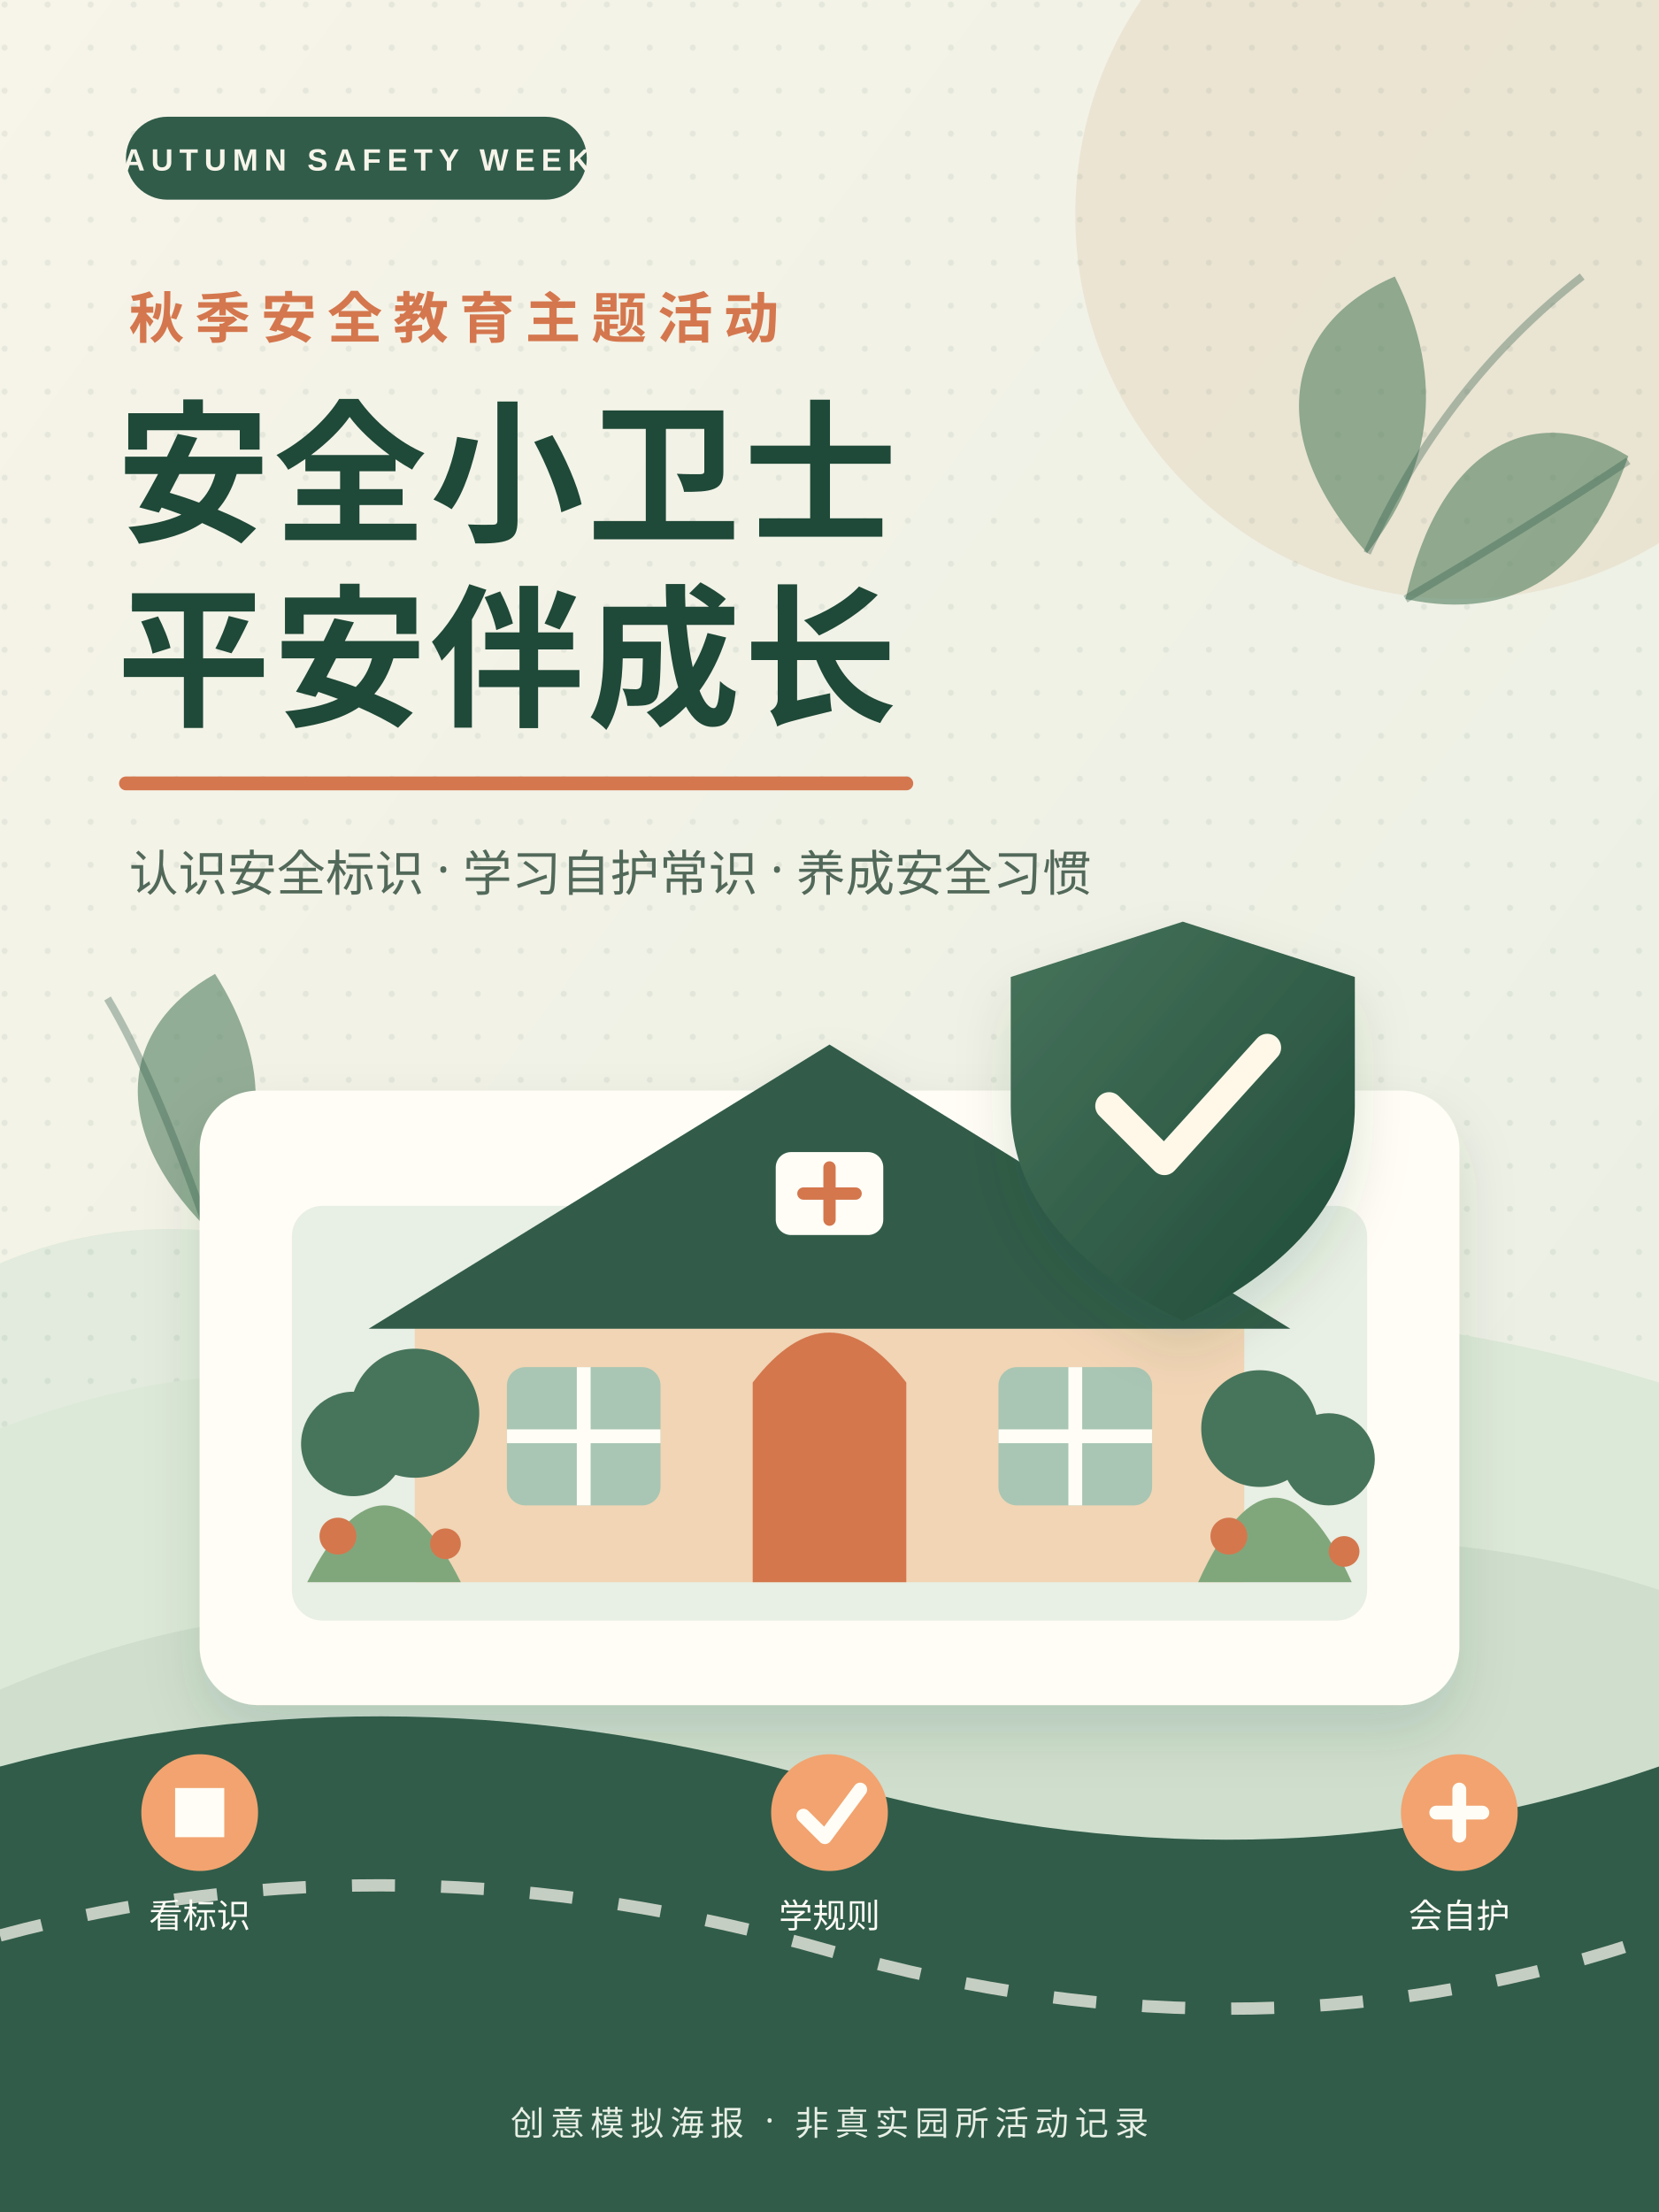
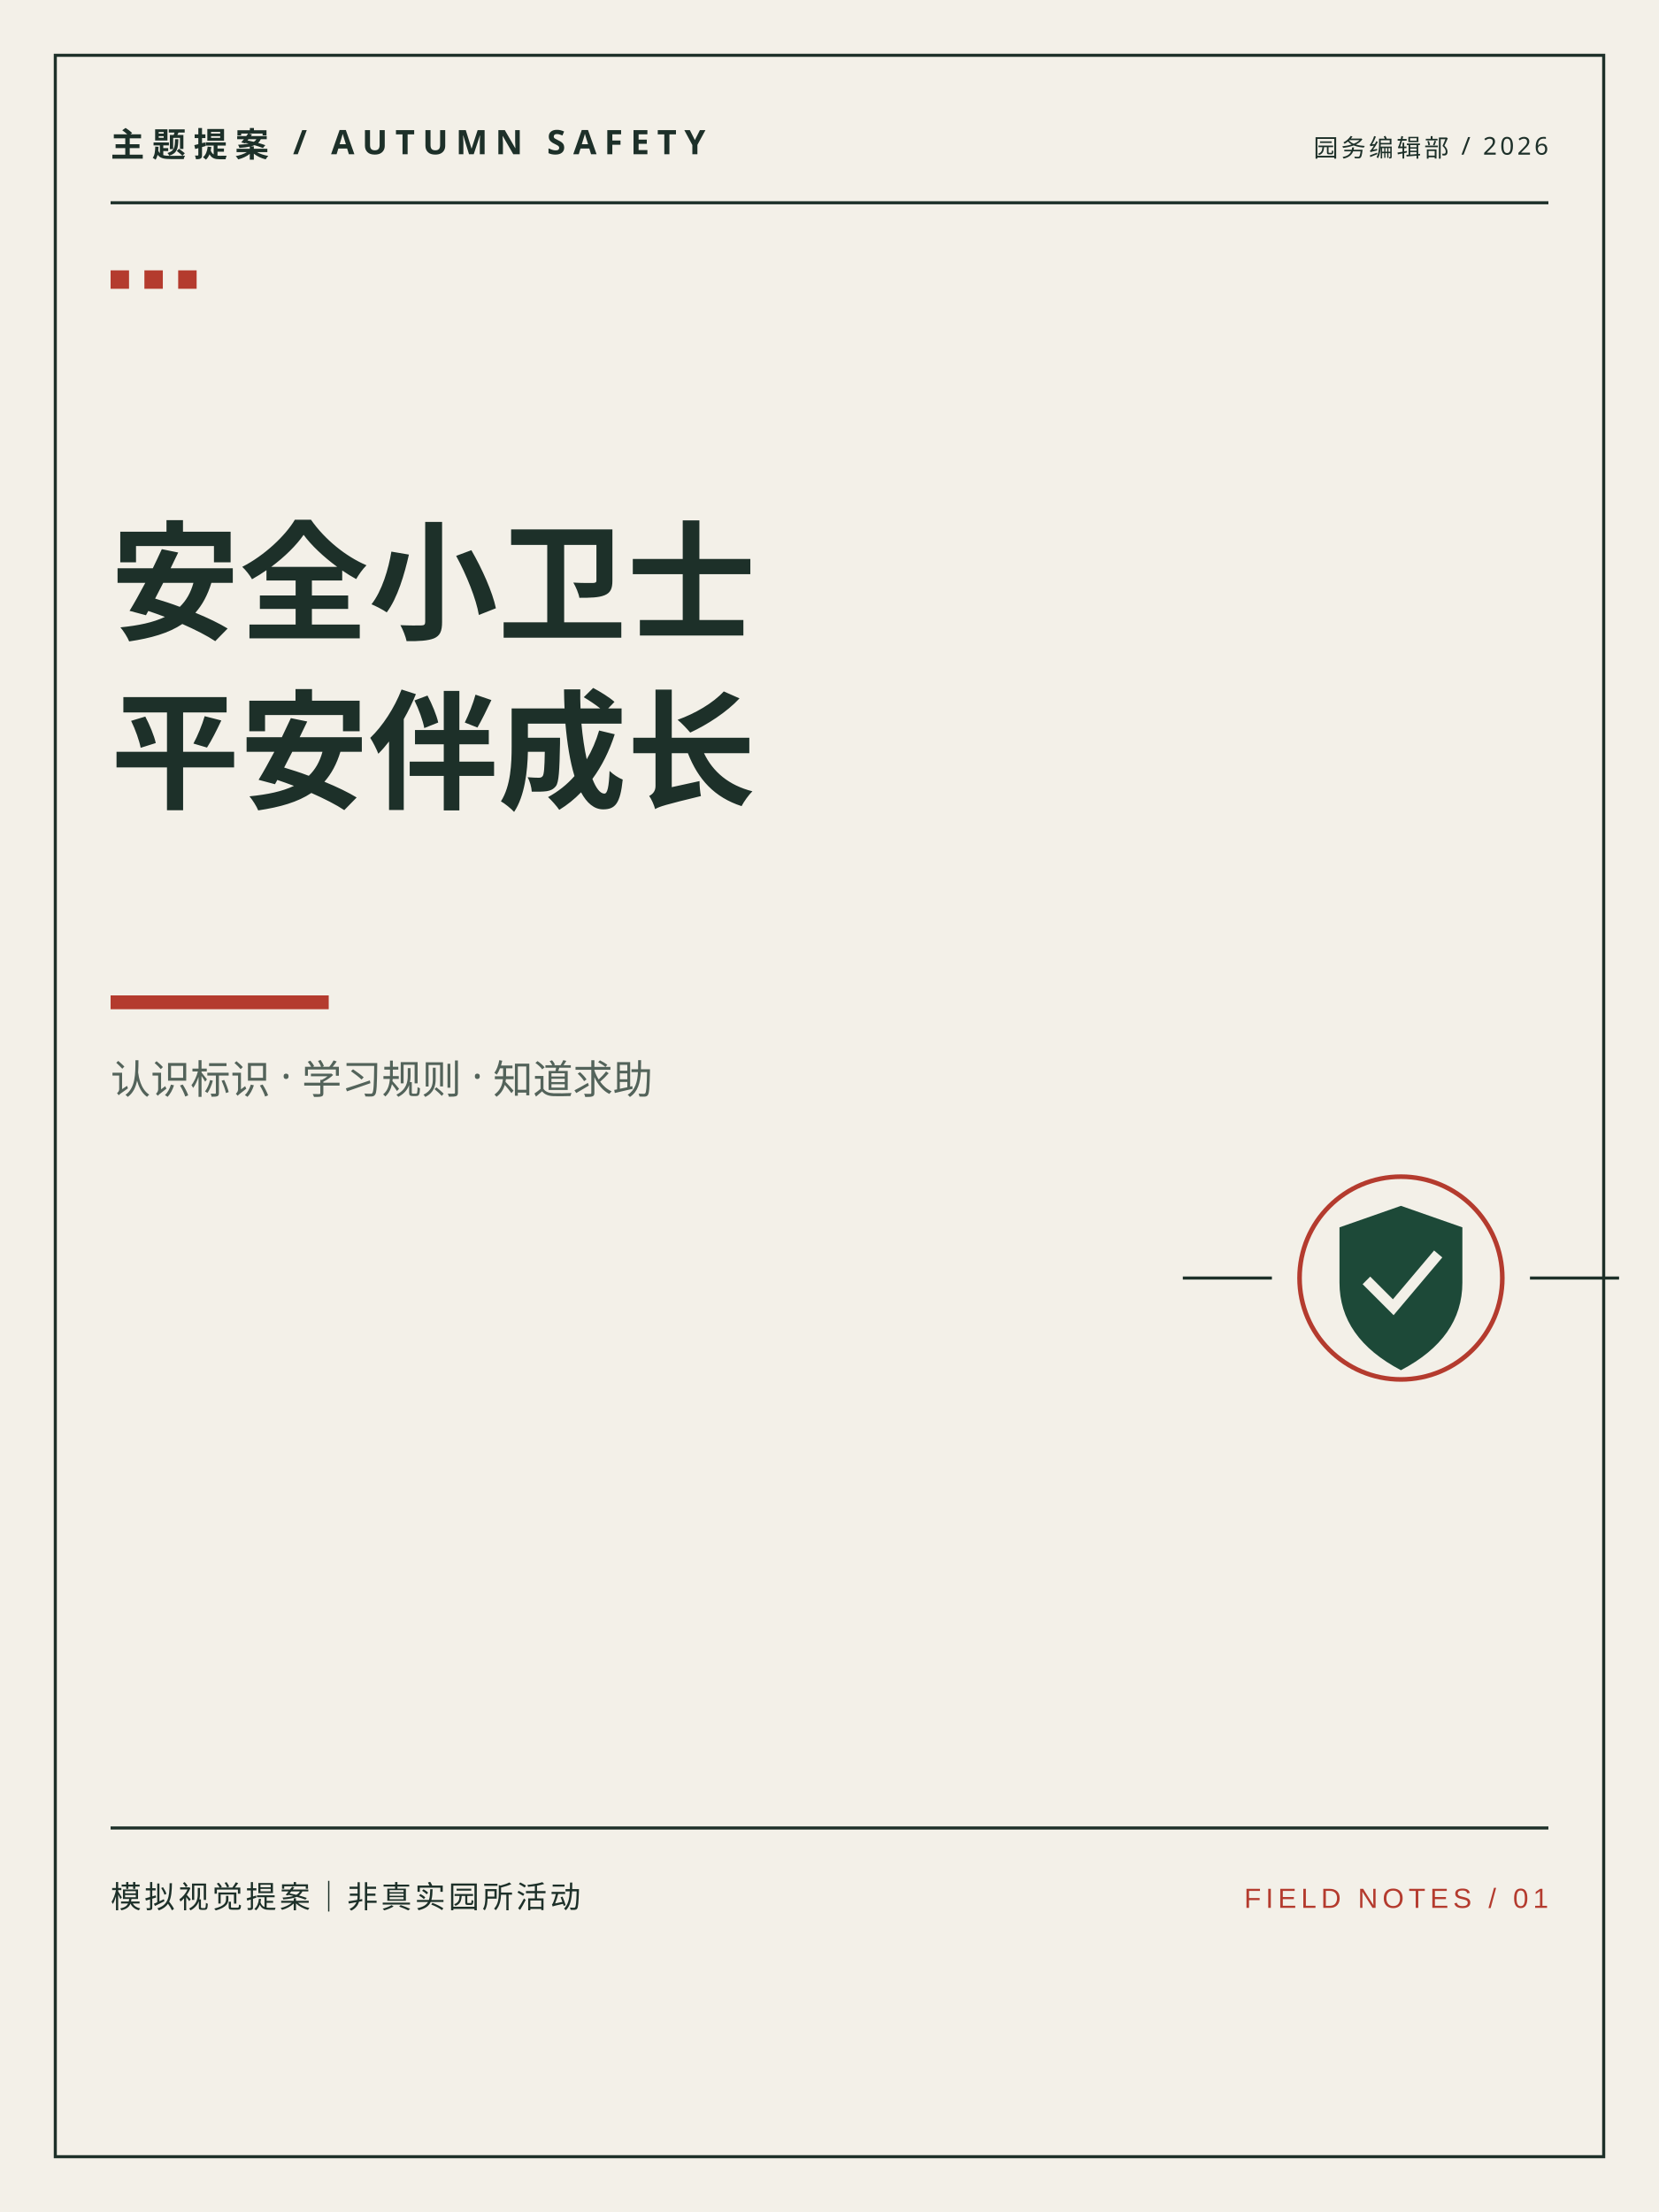
- <svg xmlns="http://www.w3.org/2000/svg" width="1080" height="1440" viewBox="0 0 1080 1440" role="img" aria-labelledby="title desc">
-   <defs>
-     <linearGradient id="bg" x1="0" y1="0" x2="1" y2="1">
-       <stop stop-color="#F7F4E9" />
-       <stop offset="1" stop-color="#E9EFE3" />
-     </linearGradient>
-     <linearGradient id="green" x1="0" y1="0" x2="1" y2="1">
-       <stop stop-color="#47745B" />
-       <stop offset="1" stop-color="#1F4A38" />
-     </linearGradient>
-     <linearGradient id="orange" x1="0" y1="0" x2="1" y2="1">
-       <stop stop-color="#F2A36F" />
-       <stop offset="1" stop-color="#D56F46" />
-     </linearGradient>
-     <pattern id="dots" width="28" height="28" patternUnits="userSpaceOnUse">
-       <circle cx="3" cy="3" r="2" fill="#315C4A" opacity=".12" />
-     </pattern>
-     <filter id="shadow" x="-30%" y="-30%" width="160%" height="160%">
-       <feDropShadow dx="0" dy="18" stdDeviation="18" flood-color="#254735" flood-opacity=".13" />
-     </filter>
-   </defs>
-   <rect width="1080" height="1440" fill="url(#bg)" />
-   <circle cx="950" cy="140" r="250" fill="#E6D9C2" opacity=".55" />
-   <circle cx="110" cy="1080" r="280" fill="#DCE8D8" opacity=".7" />
-   <rect x="0" y="0" width="1080" height="1440" fill="url(#dots)" opacity=".65" />
-   <path d="M0 930 C210 850 330 930 500 900 S820 820 1080 900 V1440 H0Z" fill="#DCE8D8" />
-   <path d="M0 1100 C230 1000 380 1080 560 1050 S880 970 1080 1035 V1440 H0Z" fill="#C7D8C7" opacity=".65" />
-   <g fill="#5E8768" opacity=".65">
-     <path d="M890 360c-70-78-52-150 18-180 35 70 22 128-18 180Z" />
-     <path d="M915 390c22-100 84-130 145-93-26 76-74 108-145 93Z" />
-     <path d="M135 800c-66-66-56-132 5-166 38 60 34 113-5 166Z" />
+ <svg xmlns="http://www.w3.org/2000/svg" width="1080" height="1440" viewBox="0 0 1080 1440" role="img" aria-labelledby="t d">
+   <rect width="1080" height="1440" fill="#F3F0E8" />
+   <rect x="36" y="36" width="1008" height="1368" fill="none" stroke="#1D3029" stroke-width="2" />
+   <g fill="#1D3029" font-family="'Noto Sans SC','Microsoft YaHei',sans-serif">
+     <text x="72" y="102" font-size="22" letter-spacing="5" font-weight="700">主题提案 / AUTUMN SAFETY</text>
+     <text x="1008" y="102" text-anchor="end" font-size="16" letter-spacing="2">园务编辑部 / 2026</text>
  </g>
-   <g fill="none" stroke="#315C4A" stroke-width="5" opacity=".35">
-     <path d="M890 360Q940 250 1030 180" />
-     <path d="M915 390Q1000 340 1060 300" />
-     <path d="M135 800Q100 700 70 650" />
+   <path d="M72 132H1008" stroke="#1D3029" stroke-width="2" />
+   <text x="72" y="410" fill="#1D3029" font-family="'Noto Serif SC','Songti SC',serif" font-size="84" font-weight="700">安全小卫士</text>
+   <text x="72" y="520" fill="#1D3029" font-family="'Noto Serif SC','Songti SC',serif" font-size="84" font-weight="700">平安伴成长</text>
+   <rect x="72" y="648" width="142" height="9" fill="#B43B2E" />
+   <text x="72" y="712" fill="#53635A" font-family="'Noto Sans SC','Microsoft YaHei',sans-serif" font-size="26">认识标识 · 学习规则 · 知道求助</text>
+   <g transform="translate(840 760)">
+     <circle cx="72" cy="72" r="66" fill="none" stroke="#B43B2E" stroke-width="3" />
+     <path d="M72 25L112 39V75Q112 111 72 132Q32 111 32 75V39Z" fill="#1D4938" />
+     <path d="M52 76L67 91L94 59" fill="none" stroke="#F3F0E8" stroke-width="7" stroke-linecap="square" />
+     <path d="M-12 72H-70M214 72H156" stroke="#1D3029" stroke-width="2" />
  </g>
-   <rect x="82" y="76" width="300" height="54" rx="27" fill="#315C4A" />
-   <text x="232" y="111" text-anchor="middle" font-family="Arial,sans-serif" font-size="20" font-weight="700" letter-spacing="4" fill="#F7F4E9">AUTUMN SAFETY WEEK</text>
-   <text x="84" y="220" font-family="'Noto Sans SC','Microsoft YaHei',sans-serif" font-size="36" font-weight="700" letter-spacing="7" fill="#D4774E">秋季安全教育主题活动</text>
-   <text x="76" y="345" font-family="'Noto Serif SC','Songti SC','Microsoft YaHei',serif" font-size="100" font-weight="800" letter-spacing="2" fill="#1F4938">安全小卫士</text>
-   <text x="76" y="465" font-family="'Noto Serif SC','Songti SC','Microsoft YaHei',serif" font-size="100" font-weight="800" letter-spacing="2" fill="#1F4938">平安伴成长</text>
-   <path d="M82 510H590" stroke="#D4774E" stroke-width="9" stroke-linecap="round" />
-   <text x="84" y="580" font-family="'Noto Sans SC','Microsoft YaHei',sans-serif" font-size="32" fill="#52695A">认识安全标识 · 学习自护常识 · 养成安全习惯</text>
-   <g filter="url(#shadow)">
-     <rect x="130" y="710" width="820" height="400" rx="38" fill="#FFFDF6" />
-     <rect x="190" y="785" width="700" height="270" rx="20" fill="#E8EFE4" />
-     <path d="M270 860L540 700L810 860V1030H270Z" fill="#F1D5B5" />
-     <path d="M240 865L540 680L840 865H240Z" fill="#315C4A" />
-     <path d="M490 1030V900Q540 835 590 900V1030Z" fill="#D4774E" />
-     <rect x="330" y="890" width="100" height="90" rx="12" fill="#A8C6B3" />
-     <rect x="650" y="890" width="100" height="90" rx="12" fill="#A8C6B3" />
-     <path d="M380 890V980M330 935H430M700 890V980M650 935H750" stroke="#FFFDF6" stroke-width="9" />
-     <rect x="505" y="750" width="70" height="54" rx="10" fill="#FFFDF6" />
-     <path d="M540 760v34M523 777h34" stroke="#D4774E" stroke-width="8" stroke-linecap="round" />
-     <path d="M200 1030Q250 930 300 1030M780 1030Q830 920 880 1030" fill="#80A77C" />
-     <g fill="#47745B">
-       <circle cx="230" cy="940" r="34" />
-       <circle cx="270" cy="920" r="42" />
-       <circle cx="820" cy="930" r="38" />
-       <circle cx="865" cy="950" r="30" />
-     </g>
-     <g fill="#D4774E">
-       <circle cx="220" cy="1000" r="12" />
-       <circle cx="290" cy="1005" r="10" />
-       <circle cx="800" cy="1000" r="12" />
-       <circle cx="875" cy="1010" r="10" />
-     </g>
+   <g transform="translate(72 1190)">
+     <path d="M0 0H936" stroke="#1D3029" stroke-width="2" />
+     <text x="0" y="52" fill="#1D3029" font-family="'Noto Sans SC','Microsoft YaHei',sans-serif" font-size="20" letter-spacing="2">模拟视觉提案｜非真实园所活动</text>
+     <text x="936" y="52" text-anchor="end" fill="#B43B2E" font-family="Arial,sans-serif" font-size="18" letter-spacing="3">FIELD NOTES / 01</text>
  </g>
-   <g transform="translate(770 600)" filter="url(#shadow)">
-     <path d="M0 0L112 36V120Q112 205 0 260Q-112 205-112 120V36Z" fill="url(#green)" />
-     <path d="M-48 120L-12 156L55 82" fill="none" stroke="#FFF8E9" stroke-width="18" stroke-linecap="round" stroke-linejoin="round" />
+   <g fill="#B43B2E">
+     <rect x="72" y="176" width="12" height="12" />
+     <rect x="94" y="176" width="12" height="12" />
+     <rect x="116" y="176" width="12" height="12" />
  </g>
-   <path d="M0 1150Q260 1080 540 1160T1080 1150V1440H0Z" fill="#315C4A" />
-   <path d="M0 1260Q260 1190 540 1270T1080 1260" fill="none" stroke="#F7F4E9" stroke-width="8" stroke-dasharray="28 30" opacity=".75" />
-   <g transform="translate(130 1180)">
-     <circle cx="0" cy="0" r="38" fill="#F2A36F" />
-     <path d="M-16-16H16V16H-16Z" fill="#FFFDF6" />
-     <text x="0" y="75" text-anchor="middle" font-family="'Noto Sans SC','Microsoft YaHei',sans-serif" font-size="22" fill="#FFFDF6">看标识</text>
-   </g>
-   <g transform="translate(540 1180)">
-     <circle cx="0" cy="0" r="38" fill="#F2A36F" />
-     <path d="M-17 2L-3 16L20-15" fill="none" stroke="#FFFDF6" stroke-width="9" stroke-linecap="round" stroke-linejoin="round" />
-     <text x="0" y="75" text-anchor="middle" font-family="'Noto Sans SC','Microsoft YaHei',sans-serif" font-size="22" fill="#FFFDF6">学规则</text>
-   </g>
-   <g transform="translate(950 1180)">
-     <circle cx="0" cy="0" r="38" fill="#F2A36F" />
-     <path d="M-15 0H15M0-15V15" stroke="#FFFDF6" stroke-width="9" stroke-linecap="round" />
-     <text x="0" y="75" text-anchor="middle" font-family="'Noto Sans SC','Microsoft YaHei',sans-serif" font-size="22" fill="#FFFDF6">会自护</text>
-   </g>
-   <text x="540" y="1390" text-anchor="middle" font-family="'Noto Sans SC','Microsoft YaHei',sans-serif" font-size="22" letter-spacing="4" fill="#E8EFE4">创意模拟海报 · 非真实园所活动记录</text>
</svg>
